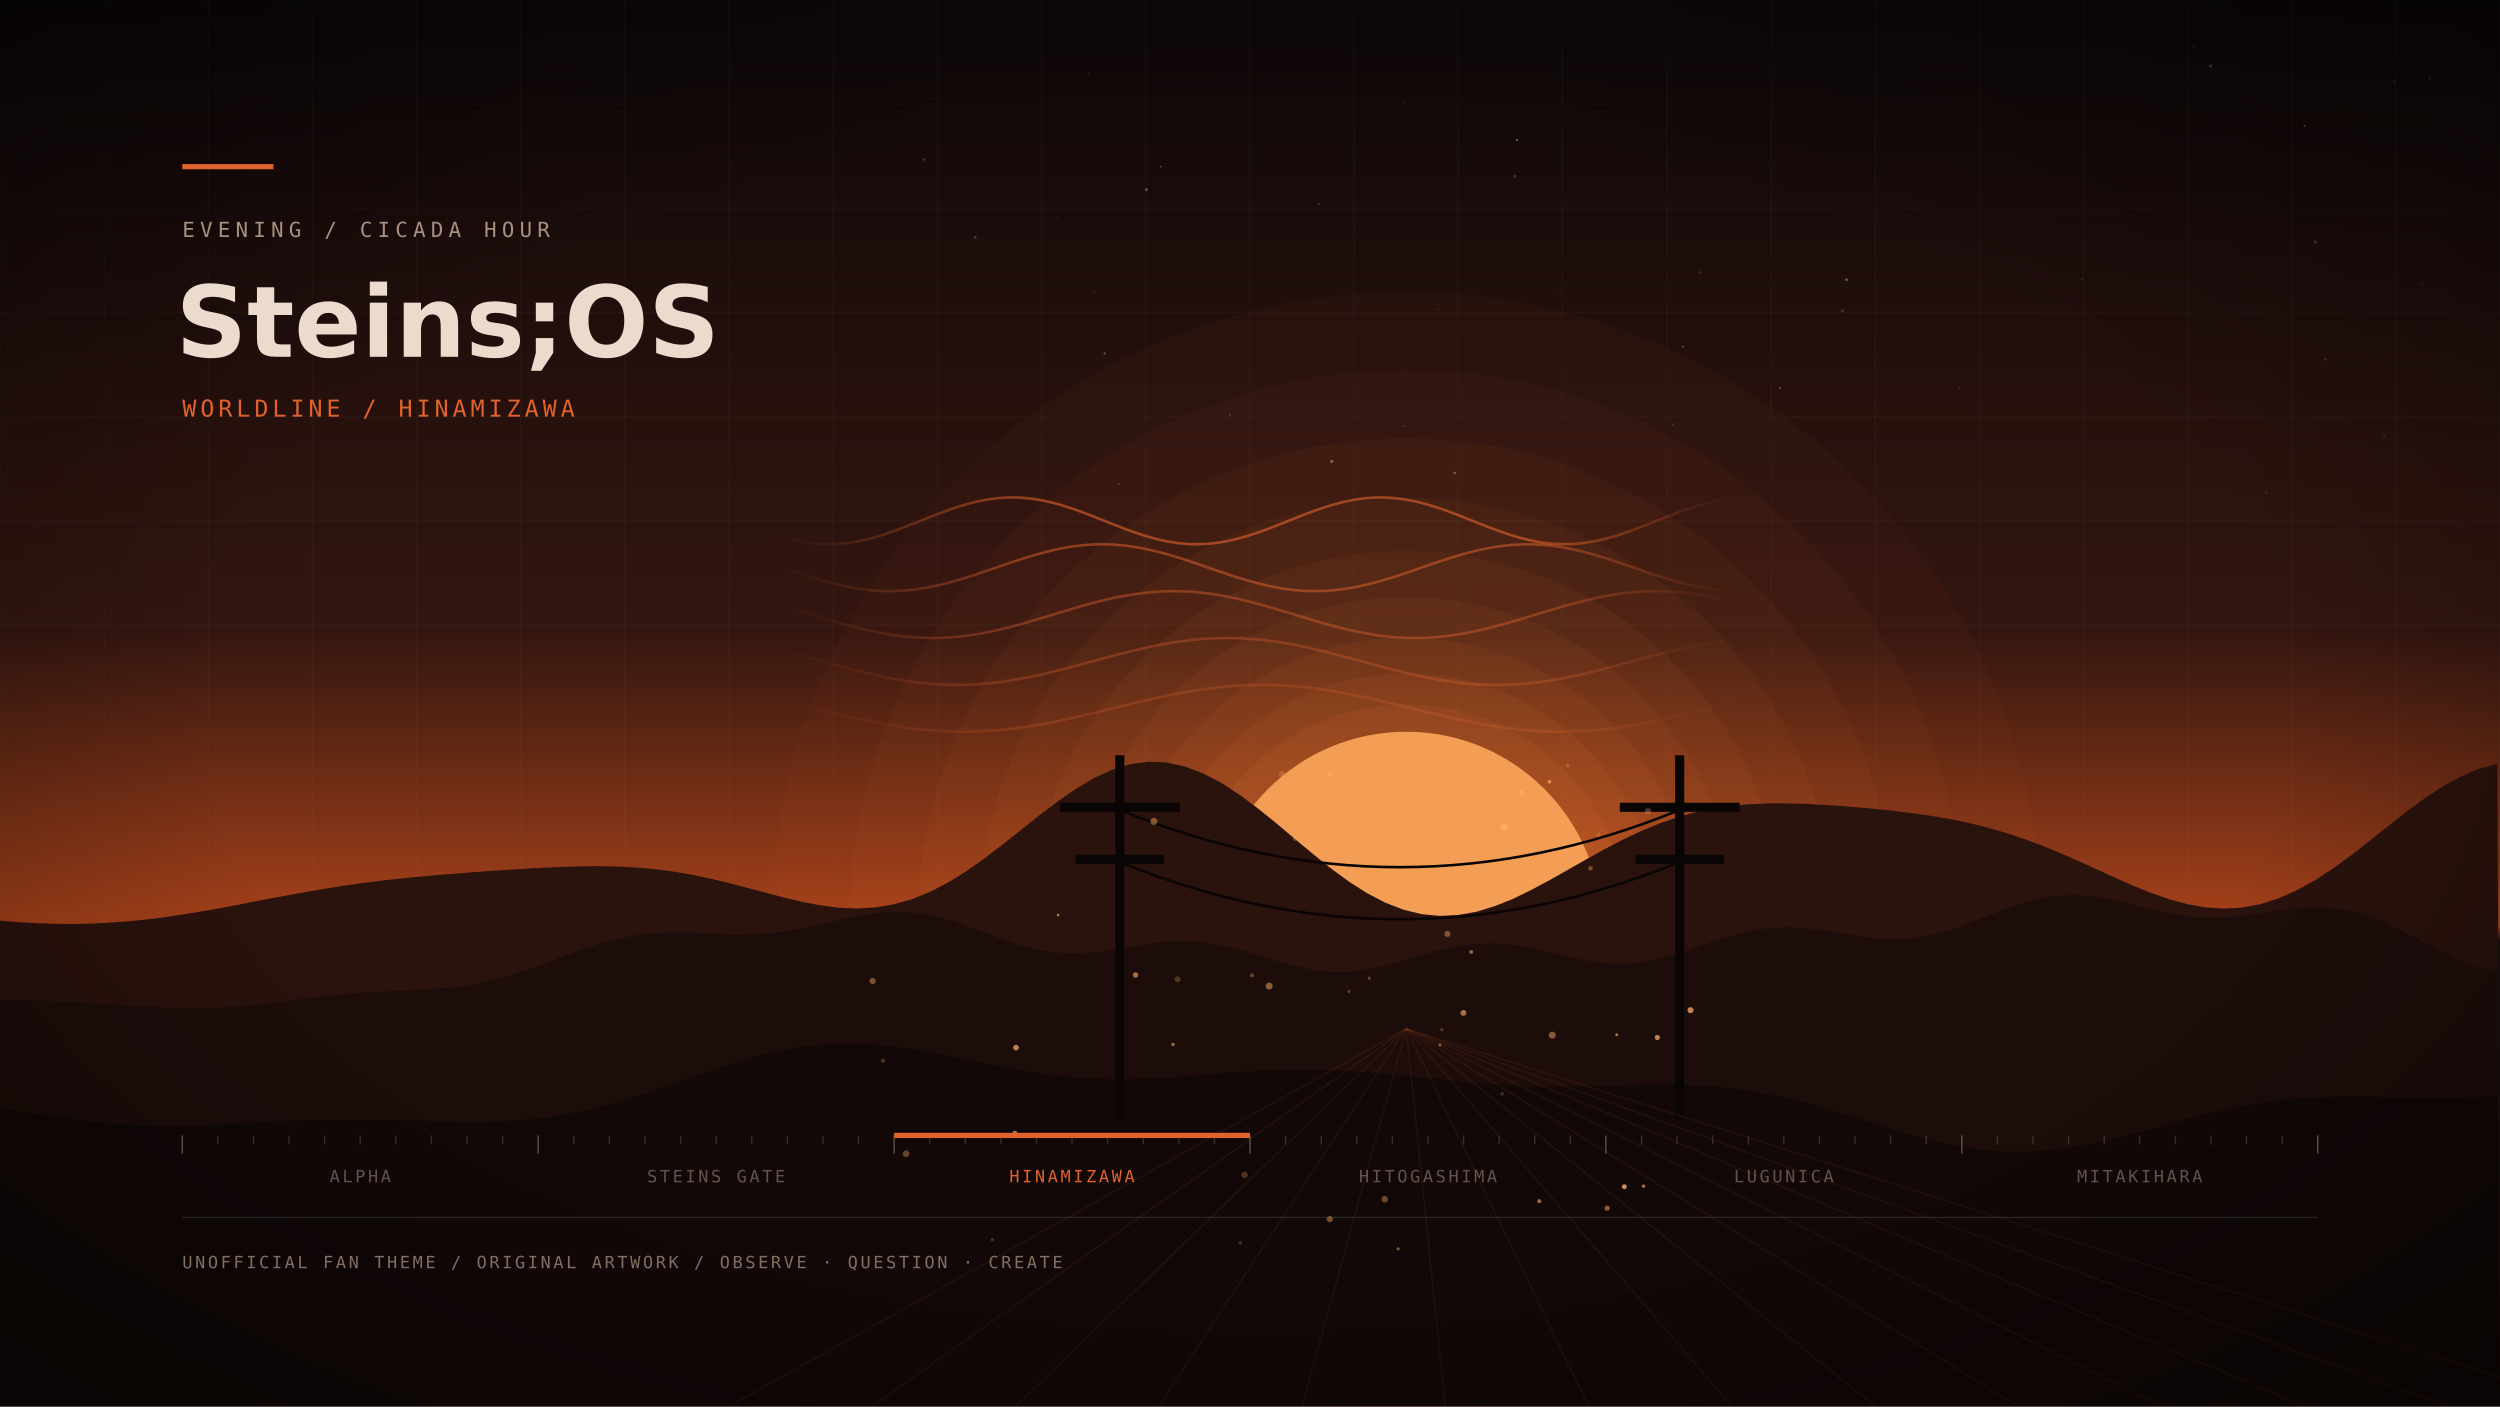
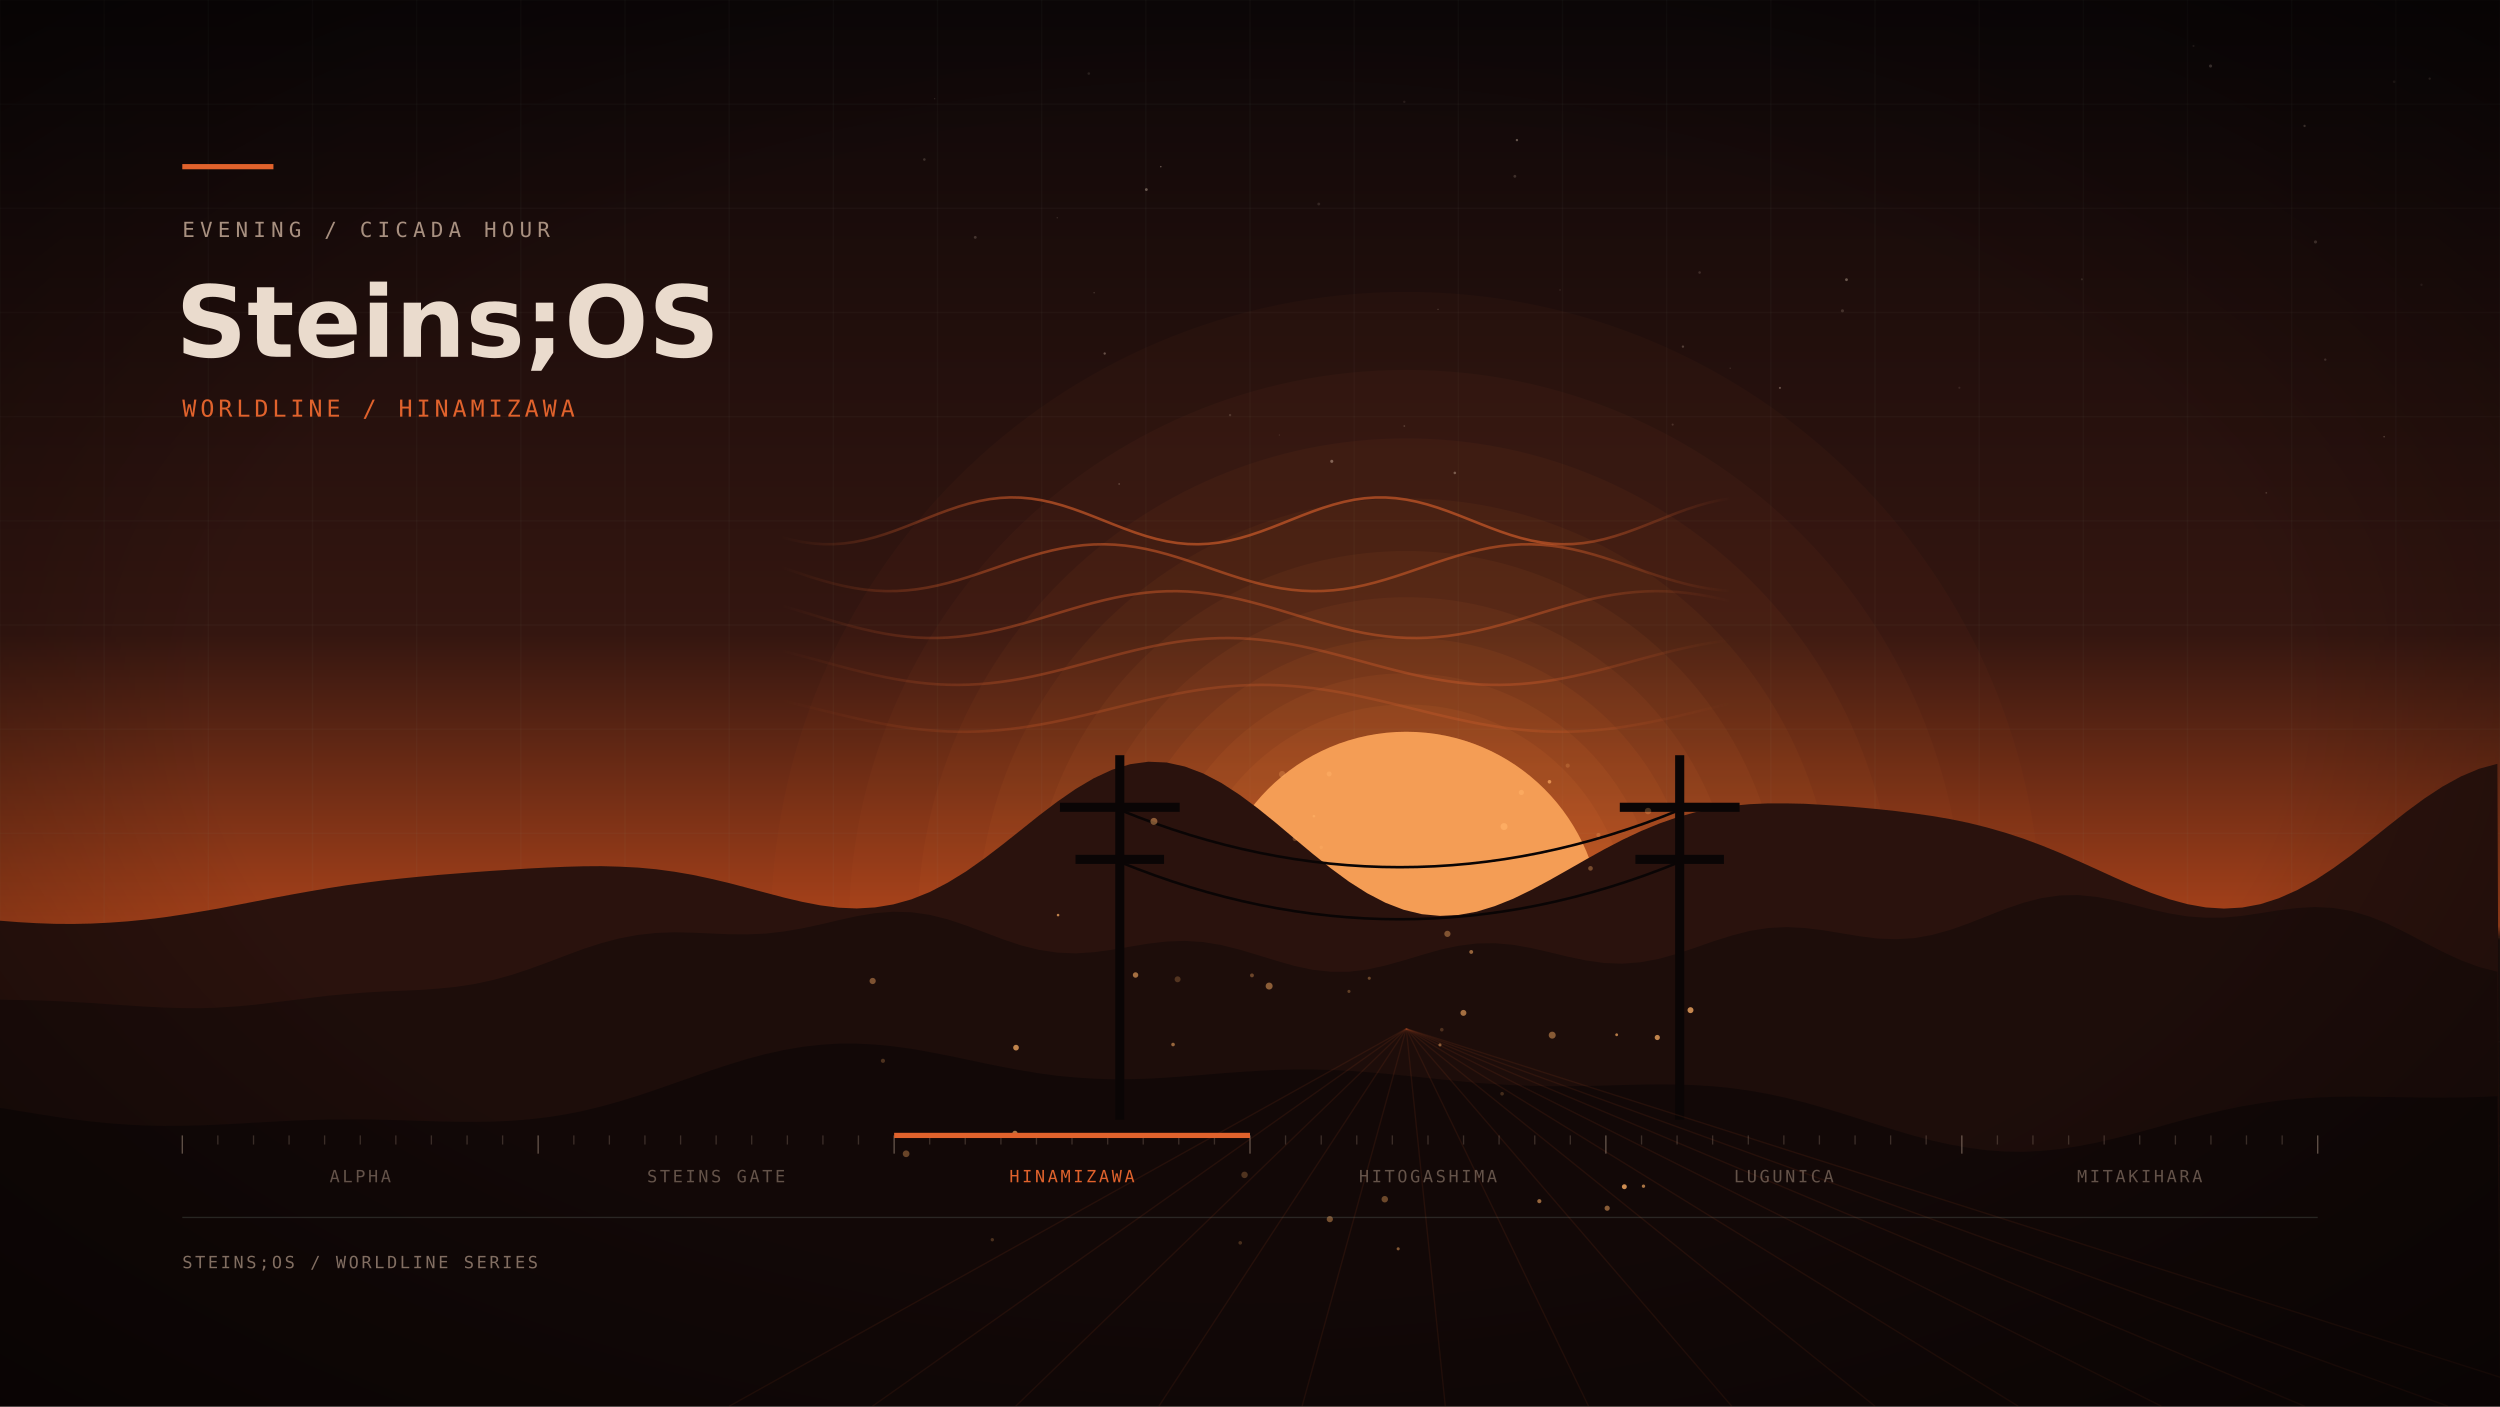
<svg xmlns="http://www.w3.org/2000/svg" width="1920" height="1080" viewBox="0 0 1920 1080">
  <defs>
    <linearGradient id="bg" x1="0" y1="0" x2="0" y2="1">
      <stop stop-color="#0d0708" />
      <stop offset=".45" stop-color="#341610" />
      <stop offset=".66" stop-color="#a8421a" />
      <stop offset=".67" stop-color="#1a0d0a" />
      <stop offset="1" stop-color="#0c0605" />
    </linearGradient>
    <linearGradient id="fade" gradientUnits="userSpaceOnUse" x1="600" y1="0" x2="1330" y2="0">
      <stop stop-color="#e0622c" stop-opacity="0" />
      <stop offset="0.274" stop-color="#e0622c" stop-opacity="1" />
      <stop offset="0.795" stop-color="#e0622c" stop-opacity="1" />
      <stop offset="1" stop-color="#e0622c" stop-opacity="0" />
    </linearGradient>
    <radialGradient id="vg" cx=".5" cy=".5" r=".75">
      <stop offset=".55" stop-color="#000" stop-opacity="0" />
      <stop offset="1" stop-color="#000" stop-opacity=".55" />
    </radialGradient>
  </defs>
  <rect width="1920" height="1080" fill="url(#bg)" />
  <g stroke="#8ea098" stroke-opacity="0.045">
    <path d="M0 0V1080" />
    <path d="M80 0V1080" />
    <path d="M160 0V1080" />
    <path d="M240 0V1080" />
    <path d="M320 0V1080" />
    <path d="M400 0V1080" />
    <path d="M480 0V1080" />
    <path d="M560 0V1080" />
    <path d="M640 0V1080" />
    <path d="M720 0V1080" />
    <path d="M800 0V1080" />
    <path d="M880 0V1080" />
    <path d="M960 0V1080" />
    <path d="M1040 0V1080" />
    <path d="M1120 0V1080" />
    <path d="M1200 0V1080" />
    <path d="M1280 0V1080" />
    <path d="M1360 0V1080" />
    <path d="M1440 0V1080" />
    <path d="M1520 0V1080" />
    <path d="M1600 0V1080" />
    <path d="M1680 0V1080" />
    <path d="M1760 0V1080" />
    <path d="M1840 0V1080" />
    <path d="M1920 0V1080" />
    <path d="M0 0H1920" />
    <path d="M0 80H1920" />
    <path d="M0 160H1920" />
    <path d="M0 240H1920" />
    <path d="M0 320H1920" />
    <path d="M0 400H1920" />
    <path d="M0 480H1920" />
    <path d="M0 560H1920" />
    <path d="M0 640H1920" />
    <path d="M0 720H1920" />
    <path d="M0 800H1920" />
    <path d="M0 880H1920" />
    <path d="M0 960H1920" />
    <path d="M0 1040H1920" />
  </g>
  <circle cx="1080" cy="712" r="487.8" fill="#ff8a3d" fill-opacity="0.028" />
  <circle cx="1080" cy="712" r="427.9" fill="#ff8a3d" fill-opacity="0.034" />
  <circle cx="1080" cy="712" r="375.3" fill="#ff8a3d" fill-opacity="0.040" />
  <circle cx="1080" cy="712" r="329.2" fill="#ff8a3d" fill-opacity="0.046" />
  <circle cx="1080" cy="712" r="288.8" fill="#ff8a3d" fill-opacity="0.052" />
  <circle cx="1080" cy="712" r="253.3" fill="#ff8a3d" fill-opacity="0.057" />
  <circle cx="1080" cy="712" r="222.2" fill="#ff8a3d" fill-opacity="0.064" />
  <circle cx="1080" cy="712" r="194.9" fill="#ff8a3d" fill-opacity="0.070" />
  <circle cx="1080" cy="712" r="171.0" fill="#ff8a3d" fill-opacity="0.076" />
  <circle cx="1080" cy="712" r="150" fill="#f08a3c" />
  <circle cx="1080" cy="712" r="150" fill="#ffd9a0" fill-opacity=".25" />
  <polyline points="600,412.491 608,414.586 616,416.222 624,417.345 632,417.923 640,417.935 648,417.382 656,416.281 664,414.667 672,412.59 680,410.117 688,407.324 696,404.301 704,401.143 712,397.948 720,394.818 728,391.851 736,389.141 744,386.774 752,384.823 760,383.351 768,382.403 776,382.011 784,382.185 792,382.921 800,384.195 808,385.967 816,388.182 824,390.77 832,393.648 840,396.726 848,399.908 856,403.093 864,406.18 872,409.072 880,411.678 888,413.917 896,415.716 904,417.02 912,417.788 920,417.995 928,417.634 936,416.718 944,415.275 952,413.35 960,411.005 968,408.313 976,405.358 984,402.235 992,399.041 1000,395.878 1008,392.844 1016,390.036 1024,387.542 1032,385.441 1040,383.798 1048,382.667 1056,382.082 1064,382.061 1072,382.606 1080,383.7 1088,385.307 1096,387.377 1104,389.845 1112,392.634 1120,395.654 1128,398.812 1136,402.006 1144,405.138 1152,408.108 1160,410.822 1168,413.195 1176,415.152 1184,416.632 1192,417.587 1200,417.988 1208,417.822 1216,417.094 1224,415.827 1232,414.061 1240,411.852 1248,409.27 1256,406.395 1264,403.319 1272,400.138 1280,396.953 1288,393.864 1296,390.968 1304,388.357 1312,386.113 1320,384.306 1328,382.995" fill="none" stroke="url(#fade)" stroke-opacity="0.60" stroke-width="2" />
  <polyline points="600,435.498 608,438.261 616,440.971 624,443.563 632,445.977 640,448.155 648,450.046 656,451.605 664,452.795 672,453.589 680,453.967 688,453.921 696,453.452 704,452.57 712,451.297 720,449.662 728,447.705 736,445.471 744,443.014 752,440.391 760,437.664 768,434.898 776,432.158 784,429.508 792,427.012 800,424.729 808,422.711 816,421.008 824,419.658 832,418.695 840,418.14 848,418.008 856,418.3 864,419.01 872,420.122 880,421.609 888,423.436 896,425.559 904,427.929 912,430.49 920,433.181 928,435.939 936,438.698 944,441.393 952,443.961 960,446.341 968,448.476 976,450.317 984,451.82 992,452.949 1000,453.677 1008,453.989 1016,453.875 1024,453.338 1032,452.393 1040,451.06 1048,449.371 1056,447.367 1064,445.094 1072,442.606 1080,439.962 1088,437.224 1096,434.458 1104,431.728 1112,429.099 1120,426.633 1128,424.388 1136,422.418 1144,420.768 1152,419.478 1160,418.579 1168,418.091 1176,418.026 1184,418.385 1192,419.161 1200,420.335 1208,421.878 1216,423.755 1224,425.922 1232,428.326 1240,430.912 1248,433.618 1256,436.38 1264,439.133 1272,441.812 1280,444.354 1288,446.699 1296,448.791 1304,450.58 1312,452.026 1320,453.092 1328,453.755" fill="none" stroke="url(#fade)" stroke-opacity="0.51" stroke-width="2" />
  <polyline points="600,465.042 608,467.35 616,469.743 624,472.178 632,474.61 640,476.993 648,479.285 656,481.443 664,483.428 672,485.203 680,486.736 688,487.998 696,488.966 704,489.623 712,489.957 720,489.961 728,489.635 736,488.985 744,488.024 752,486.768 760,485.241 768,483.472 776,481.491 784,479.337 792,477.048 800,474.666 808,472.235 816,469.8 824,467.405 832,465.095 840,462.911 848,460.894 856,459.081 864,457.505 872,456.196 880,455.176 888,454.465 896,454.077 904,454.017 912,454.287 920,454.883 928,455.792 936,457 944,458.482 952,460.213 960,462.16 968,464.288 976,466.557 984,468.927 992,471.352 1000,473.79 1008,476.194 1016,478.522 1024,480.73 1032,482.778 1040,484.628 1048,486.246 1056,487.602 1064,488.673 1072,489.437 1080,489.881 1088,489.996 1096,489.782 1104,489.241 1112,488.383 1120,487.225 1128,485.787 1136,484.096 1144,482.183 1152,480.083 1160,477.835 1168,475.48 1176,473.06 1184,470.622 1192,468.208 1200,465.864 1208,463.633 1216,461.556 1224,459.67 1232,458.01 1240,456.608 1248,455.488 1256,454.671 1264,454.172 1272,454 1280,454.159 1288,454.645 1296,455.45 1304,456.559 1312,457.951 1320,459.601 1328,461.479" fill="none" stroke="url(#fade)" stroke-opacity="0.42" stroke-width="2" />
  <polyline points="600,499.761 608,501.756 616,503.843 624,505.991 632,508.169 640,510.344 648,512.485 656,514.56 664,516.538 672,518.392 680,520.093 688,521.616 696,522.94 704,524.044 712,524.913 720,525.534 728,525.897 736,525.998 744,525.835 752,525.41 760,524.729 768,523.803 776,522.646 784,521.273 792,519.705 800,517.966 808,516.08 816,514.076 824,511.983 832,509.831 840,507.652 848,505.479 856,503.342 864,501.274 872,499.305 880,497.463 888,495.776 896,494.268 904,492.961 912,491.876 920,491.027 928,490.427 936,490.085 944,490.005 952,490.19 960,490.636 968,491.337 976,492.283 984,493.459 992,494.849 1000,496.431 1008,498.183 1016,500.08 1024,502.092 1032,504.192 1040,506.347 1048,508.526 1056,510.698 1064,512.83 1072,514.891 1080,516.851 1088,518.681 1096,520.355 1104,521.847 1112,523.136 1120,524.203 1128,525.032 1136,525.611 1144,525.932 1152,525.989 1160,525.783 1168,525.316 1176,524.594 1184,523.629 1192,522.435 1200,521.029 1208,519.432 1216,517.666 1224,515.76 1232,513.739 1240,511.634 1248,509.475 1256,507.295 1264,505.126 1272,502.998 1280,500.944 1288,498.994 1296,497.175 1304,495.516 1312,494.039 1320,492.768 1328,491.72" fill="none" stroke="url(#fade)" stroke-opacity="0.33" stroke-width="2" />
  <polyline points="600,537.875 608,539.763 616,541.702 624,543.668 632,545.639 640,547.589 648,549.497 656,551.339 664,553.092 672,554.737 680,556.252 688,557.621 696,558.826 704,559.854 712,560.691 720,561.328 728,561.757 736,561.973 744,561.973 752,561.758 760,561.33 768,560.693 776,559.857 784,558.83 792,557.625 800,556.257 808,554.742 816,553.098 824,551.344 832,549.503 840,547.596 848,545.645 856,543.675 864,541.708 872,539.77 880,537.881 888,536.067 896,534.347 904,532.743 912,531.275 920,529.959 928,528.811 936,527.846 944,527.074 952,526.506 960,526.147 968,526.003 976,526.075 984,526.361 992,526.86 1000,527.563 1008,528.465 1016,529.552 1024,530.813 1032,532.232 1040,533.792 1048,535.475 1056,537.26 1064,539.126 1072,541.05 1080,543.01 1088,544.981 1096,546.941 1104,548.866 1112,550.732 1120,552.517 1128,554.201 1136,555.761 1144,557.181 1152,558.443 1160,559.531 1168,560.433 1176,561.138 1184,561.637 1192,561.925 1200,561.997 1208,561.854 1216,561.496 1224,560.929 1232,560.158 1240,559.193 1248,558.047 1256,556.731 1264,555.263 1272,553.66 1280,551.941 1288,550.127 1296,548.239 1304,546.3 1312,544.334 1320,542.363 1328,540.413" fill="none" stroke="url(#fade)" stroke-opacity="0.24" stroke-width="2" />
  <polygon points="0.0,707.1 14.0,708.2 28.0,709.0 42.0,709.5 56.0,709.6 70.0,709.3 84.0,708.6 98.0,707.6 112.0,706.2 126.0,704.5 140.0,702.4 154.0,700.1 168.0,697.7 182.0,695.0 196.0,692.3 210.0,689.6 224.0,687.0 238.0,684.5 252.0,682.1 266.0,679.9 280.0,678.0 294.0,676.2 308.0,674.7 322.0,673.3 336.0,672.0 350.0,670.9 364.0,669.8 378.0,668.8 392.0,667.9 406.0,667.0 420.0,666.3 434.0,665.7 448.0,665.3 462.0,665.2 476.0,665.6 490.0,666.3 504.0,667.6 518.0,669.5 532.0,671.9 546.0,674.9 560.0,678.2 574.0,681.9 588.0,685.6 602.0,689.3 616.0,692.6 630.0,695.3 644.0,697.1 658.0,697.7 672.0,696.9 686.0,694.6 700.0,690.7 714.0,685.1 728.0,677.8 742.0,669.2 756.0,659.3 770.0,648.6 784.0,637.5 798.0,626.3 812.0,615.7 826.0,606.0 840.0,597.7 854.0,591.2 868.0,586.9 882.0,585.0 896.0,585.6 910.0,588.7 924.0,594.0 938.0,601.3 952.0,610.4 966.0,620.8 980.0,632.1 994.0,643.9 1008.0,655.6 1022.0,666.8 1036.0,677.1 1050.0,686.0 1064.0,693.3 1078.0,698.7 1092.0,702.1 1106.0,703.4 1120.0,702.7 1134.0,700.2 1148.0,695.9 1162.0,690.3 1176.0,683.5 1190.0,676.0 1204.0,668.1 1218.0,660.1 1232.0,652.3 1246.0,645.0 1260.0,638.4 1274.0,632.6 1288.0,627.7 1302.0,623.8 1316.0,620.9 1330.0,618.9 1344.0,617.6 1358.0,617.0 1372.0,617.0 1386.0,617.3 1400.0,618.1 1414.0,619.0 1428.0,620.1 1442.0,621.4 1456.0,622.9 1470.0,624.7 1484.0,626.7 1498.0,629.1 1512.0,632.0 1526.0,635.5 1540.0,639.5 1554.0,644.1 1568.0,649.3 1582.0,655.0 1596.0,661.2 1610.0,667.5 1624.0,673.9 1638.0,680.1 1652.0,685.7 1666.0,690.6 1680.0,694.4 1694.0,696.9 1708.0,697.8 1722.0,697.0 1736.0,694.4 1750.0,689.9 1764.0,683.7 1778.0,676.0 1792.0,666.8 1806.0,656.6 1820.0,645.7 1834.0,634.5 1848.0,623.5 1862.0,613.2 1876.0,604.0 1890.0,596.3 1904.0,590.4 1918.0,586.6 1920,1080 0,1080" fill="#2a120d" fill-opacity="1.0" />
  <polygon points="0.0,767.7 14.0,768.0 28.0,768.3 42.0,768.8 56.0,769.5 70.0,770.3 84.0,771.3 98.0,772.2 112.0,773.1 126.0,773.8 140.0,774.2 154.0,774.3 168.0,773.8 182.0,772.9 196.0,771.6 210.0,769.9 224.0,768.2 238.0,766.4 252.0,764.7 266.0,763.4 280.0,762.3 294.0,761.5 308.0,760.9 322.0,760.3 336.0,759.3 350.0,757.9 364.0,755.8 378.0,752.8 392.0,749.0 406.0,744.4 420.0,739.3 434.0,734.0 448.0,728.8 462.0,724.3 476.0,720.6 490.0,718.0 504.0,716.5 518.0,716.0 532.0,716.3 546.0,716.9 560.0,717.5 574.0,717.6 588.0,717.0 602.0,715.4 616.0,713.0 630.0,710.0 644.0,706.7 658.0,703.6 672.0,701.3 686.0,700.2 700.0,700.6 714.0,702.6 728.0,706.1 742.0,710.8 756.0,716.0 770.0,721.3 784.0,726.0 798.0,729.5 812.0,731.6 826.0,732.2 840.0,731.3 854.0,729.4 868.0,727.0 882.0,724.7 896.0,723.1 910.0,722.6 924.0,723.5 938.0,725.8 952.0,729.3 966.0,733.5 980.0,737.8 994.0,741.8 1008.0,744.8 1022.0,746.3 1036.0,746.3 1050.0,744.6 1064.0,741.5 1078.0,737.6 1092.0,733.4 1106.0,729.4 1120.0,726.4 1134.0,724.6 1148.0,724.4 1162.0,725.6 1176.0,728.1 1190.0,731.3 1204.0,734.7 1218.0,737.6 1232.0,739.6 1246.0,740.1 1260.0,739.0 1274.0,736.4 1288.0,732.5 1302.0,727.8 1316.0,722.9 1330.0,718.5 1344.0,714.9 1358.0,712.7 1372.0,712.0 1386.0,712.7 1400.0,714.4 1414.0,716.7 1428.0,719.0 1442.0,720.8 1456.0,721.3 1470.0,720.5 1484.0,718.0 1498.0,714.1 1512.0,709.1 1526.0,703.6 1540.0,698.1 1554.0,693.3 1568.0,689.7 1582.0,687.7 1596.0,687.4 1610.0,688.8 1624.0,691.4 1638.0,694.8 1652.0,698.4 1666.0,701.5 1680.0,703.8 1694.0,704.8 1708.0,704.7 1722.0,703.4 1736.0,701.3 1750.0,699.1 1764.0,697.4 1778.0,696.6 1792.0,697.3 1806.0,699.7 1820.0,703.9 1834.0,709.6 1848.0,716.4 1862.0,723.8 1876.0,731.0 1890.0,737.5 1904.0,742.7 1918.0,746.3 1920,1080 0,1080" fill="#1d0d0a" fill-opacity="1.0" />
  <polygon points="0.0,850.8 14.0,853.1 28.0,855.4 42.0,857.6 56.0,859.6 70.0,861.3 84.0,862.7 98.0,863.7 112.0,864.4 126.0,864.7 140.0,864.6 154.0,864.3 168.0,863.7 182.0,863.0 196.0,862.2 210.0,861.4 224.0,860.7 238.0,860.2 252.0,859.8 266.0,859.7 280.0,859.7 294.0,860.0 308.0,860.3 322.0,860.8 336.0,861.2 350.0,861.5 364.0,861.6 378.0,861.4 392.0,860.8 406.0,859.7 420.0,858.1 434.0,855.9 448.0,853.1 462.0,849.7 476.0,845.8 490.0,841.5 504.0,836.8 518.0,831.9 532.0,827.0 546.0,822.1 560.0,817.5 574.0,813.2 588.0,809.5 602.0,806.4 616.0,804.0 630.0,802.4 644.0,801.5 658.0,801.5 672.0,802.2 686.0,803.6 700.0,805.5 714.0,808.0 728.0,810.7 742.0,813.6 756.0,816.6 770.0,819.4 784.0,822.0 798.0,824.3 812.0,826.2 826.0,827.5 840.0,828.4 854.0,828.9 868.0,828.8 882.0,828.4 896.0,827.6 910.0,826.6 924.0,825.5 938.0,824.3 952.0,823.3 966.0,822.4 980.0,821.7 994.0,821.4 1008.0,821.4 1022.0,821.7 1036.0,822.4 1050.0,823.4 1064.0,824.6 1078.0,826.0 1092.0,827.4 1106.0,828.9 1120.0,830.3 1134.0,831.6 1148.0,832.6 1162.0,833.4 1176.0,833.9 1190.0,834.2 1204.0,834.2 1218.0,834.0 1232.0,833.7 1246.0,833.3 1260.0,833.0 1274.0,832.8 1288.0,832.9 1302.0,833.4 1316.0,834.3 1330.0,835.7 1344.0,837.7 1358.0,840.2 1372.0,843.2 1386.0,846.7 1400.0,850.7 1414.0,854.9 1428.0,859.3 1442.0,863.8 1456.0,868.2 1470.0,872.3 1484.0,876.0 1498.0,879.1 1512.0,881.6 1526.0,883.4 1540.0,884.4 1554.0,884.6 1568.0,883.9 1582.0,882.5 1596.0,880.3 1610.0,877.6 1624.0,874.3 1638.0,870.8 1652.0,867.0 1666.0,863.1 1680.0,859.3 1694.0,855.8 1708.0,852.5 1722.0,849.6 1736.0,847.3 1750.0,845.3 1764.0,843.9 1778.0,843.0 1792.0,842.4 1806.0,842.2 1820.0,842.3 1834.0,842.5 1848.0,842.7 1862.0,842.9 1876.0,843.0 1890.0,842.9 1904.0,842.5 1918.0,841.9 1920,1080 0,1080" fill="#120807" fill-opacity="1.0" />
  <path d="M860 580V860M814 620H906M826 660H894" stroke="#0a0505" stroke-width="7" />
  <path d="M1290 580V860M1244 620H1336M1256 660H1324" stroke="#0a0505" stroke-width="7" />
  <path d="M860 622Q1075 710 1290 622M860 662Q1075 750 1290 662" stroke="#0a0505" stroke-width="2" fill="none" />
  <path d="M560 1080L1080 790" stroke="#e0622c" stroke-opacity=".10" />
  <path d="M670 1080L1080 790" stroke="#e0622c" stroke-opacity=".10" />
  <path d="M780 1080L1080 790" stroke="#e0622c" stroke-opacity=".10" />
  <path d="M890 1080L1080 790" stroke="#e0622c" stroke-opacity=".10" />
  <path d="M1000 1080L1080 790" stroke="#e0622c" stroke-opacity=".10" />
  <path d="M1110 1080L1080 790" stroke="#e0622c" stroke-opacity=".10" />
  <path d="M1220 1080L1080 790" stroke="#e0622c" stroke-opacity=".10" />
  <path d="M1330 1080L1080 790" stroke="#e0622c" stroke-opacity=".10" />
  <path d="M1440 1080L1080 790" stroke="#e0622c" stroke-opacity=".10" />
  <path d="M1550 1080L1080 790" stroke="#e0622c" stroke-opacity=".10" />
  <path d="M1660 1080L1080 790" stroke="#e0622c" stroke-opacity=".10" />
  <path d="M1770 1080L1080 790" stroke="#e0622c" stroke-opacity=".10" />
  <path d="M1880 1080L1080 790" stroke="#e0622c" stroke-opacity=".10" />
  <path d="M1990 1080L1080 790" stroke="#e0622c" stroke-opacity=".10" />
  <circle cx="1265.7" cy="622.9" r="2.5" fill="#ffb066" fill-opacity="0.26" />
  <circle cx="695.9" cy="886.1" r="2.6" fill="#ffb066" fill-opacity="0.36" />
  <circle cx="1247.5" cy="911.4" r="1.9" fill="#ffb066" fill-opacity="0.79" />
  <circle cx="872.1" cy="748.8" r="2.1" fill="#ffb066" fill-opacity="0.60" />
  <circle cx="1262.2" cy="911.0" r="1.3" fill="#ffb066" fill-opacity="0.64" />
  <circle cx="762.1" cy="952.1" r="1.3" fill="#ffb066" fill-opacity="0.24" />
  <circle cx="812.6" cy="702.8" r="1.0" fill="#ffb066" fill-opacity="0.71" />
  <circle cx="1221.5" cy="666.9" r="1.8" fill="#ffb066" fill-opacity="0.36" />
  <circle cx="984.7" cy="594.6" r="2.5" fill="#ffb066" fill-opacity="0.26" />
  <circle cx="1241.6" cy="794.7" r="1.1" fill="#ffb066" fill-opacity="0.67" />
  <circle cx="1073.8" cy="959.1" r="1.2" fill="#ffb066" fill-opacity="0.47" />
  <circle cx="1036.0" cy="761.4" r="1.2" fill="#ffb066" fill-opacity="0.30" />
  <circle cx="974.7" cy="757.3" r="2.7" fill="#ffb066" fill-opacity="0.49" />
  <circle cx="1111.6" cy="717.2" r="2.4" fill="#ffb066" fill-opacity="0.41" />
  <circle cx="1009.1" cy="626.8" r="1.0" fill="#ffb066" fill-opacity="0.64" />
  <circle cx="1153.6" cy="840.0" r="1.4" fill="#ffb066" fill-opacity="0.21" />
  <circle cx="1204.0" cy="588.0" r="1.6" fill="#ffb066" fill-opacity="0.21" />
  <circle cx="1234.3" cy="927.9" r="2.0" fill="#ffb066" fill-opacity="0.50" />
  <circle cx="1105.9" cy="802.5" r="1.2" fill="#ffb066" fill-opacity="0.47" />
  <circle cx="1272.8" cy="796.8" r="2.0" fill="#ffb066" fill-opacity="0.72" />
  <circle cx="1155.1" cy="634.8" r="2.7" fill="#ffb066" fill-opacity="0.79" />
  <circle cx="670.2" cy="753.4" r="2.4" fill="#ffb066" fill-opacity="0.43" />
  <circle cx="779.5" cy="870.4" r="2.0" fill="#ffb066" fill-opacity="0.64" />
  <circle cx="955.8" cy="902.3" r="2.5" fill="#ffb066" fill-opacity="0.26" />
  <circle cx="994.5" cy="644.2" r="1.8" fill="#ffb066" fill-opacity="0.27" />
  <circle cx="1107.3" cy="790.8" r="1.4" fill="#ffb066" fill-opacity="0.22" />
  <circle cx="1182.2" cy="922.5" r="1.6" fill="#ffb066" fill-opacity="0.56" />
  <circle cx="780.3" cy="804.6" r="2.2" fill="#ffb066" fill-opacity="0.72" />
  <circle cx="886.2" cy="630.8" r="2.7" fill="#ffb066" fill-opacity="0.46" />
  <circle cx="1227.6" cy="641.3" r="1.6" fill="#ffb066" fill-opacity="0.24" />
  <circle cx="952.5" cy="954.5" r="1.4" fill="#ffb066" fill-opacity="0.23" />
  <circle cx="1051.6" cy="751.3" r="1.2" fill="#ffb066" fill-opacity="0.34" />
  <circle cx="1014.7" cy="650.8" r="1.3" fill="#ffb066" fill-opacity="0.34" />
  <circle cx="1020.8" cy="594.4" r="1.9" fill="#ffb066" fill-opacity="0.54" />
  <circle cx="1168.4" cy="608.6" r="2.0" fill="#ffb066" fill-opacity="0.62" />
  <circle cx="961.5" cy="749.1" r="1.5" fill="#ffb066" fill-opacity="0.35" />
  <circle cx="1298.3" cy="775.8" r="2.3" fill="#ffb066" fill-opacity="0.75" />
  <circle cx="1190.0" cy="600.4" r="1.4" fill="#ffb066" fill-opacity="0.66" />
  <circle cx="900.9" cy="802.2" r="1.4" fill="#ffb066" fill-opacity="0.54" />
  <circle cx="904.4" cy="752.1" r="2.3" fill="#ffb066" fill-opacity="0.24" />
  <circle cx="1123.9" cy="777.9" r="2.3" fill="#ffb066" fill-opacity="0.60" />
  <circle cx="678.1" cy="814.7" r="1.6" fill="#ffb066" fill-opacity="0.25" />
  <circle cx="1192.1" cy="795.0" r="2.7" fill="#ffb066" fill-opacity="0.47" />
  <circle cx="1063.5" cy="921.0" r="2.5" fill="#ffb066" fill-opacity="0.38" />
  <circle cx="1129.9" cy="731.1" r="1.5" fill="#ffb066" fill-opacity="0.53" />
  <circle cx="1021.3" cy="936.3" r="2.4" fill="#ffb066" fill-opacity="0.42" />
  <circle cx="717.8" cy="75.8" r="0.5" fill="#f3d9c4" fill-opacity="0.16" />
  <circle cx="1104.4" cy="237.6" r="0.5" fill="#f3d9c4" fill-opacity="0.24" />
  <circle cx="1697.7" cy="50.7" r="1.2" fill="#f3d9c4" fill-opacity="0.27" />
  <circle cx="709.9" cy="122.5" r="1.0" fill="#f3d9c4" fill-opacity="0.18" />
  <circle cx="859.5" cy="371.7" r="0.6" fill="#f3d9c4" fill-opacity="0.32" />
  <circle cx="1163.4" cy="135.4" r="1.1" fill="#f3d9c4" fill-opacity="0.18" />
  <circle cx="1778.3" cy="185.8" r="1.2" fill="#f3d9c4" fill-opacity="0.22" />
  <circle cx="1012.8" cy="156.7" r="1.1" fill="#f3d9c4" fill-opacity="0.13" />
  <circle cx="1838.7" cy="62.8" r="1.0" fill="#f3d9c4" fill-opacity="0.11" />
  <circle cx="1866.0" cy="60.4" r="0.9" fill="#f3d9c4" fill-opacity="0.17" />
  <circle cx="1328.8" cy="282.8" r="0.6" fill="#f3d9c4" fill-opacity="0.13" />
  <circle cx="1367.0" cy="297.9" r="0.8" fill="#f3d9c4" fill-opacity="0.33" />
  <circle cx="840.3" cy="224.8" r="0.6" fill="#f3d9c4" fill-opacity="0.18" />
  <circle cx="1022.8" cy="354.3" r="1.2" fill="#f3d9c4" fill-opacity="0.39" />
  <circle cx="1598.9" cy="214.5" r="0.8" fill="#f3d9c4" fill-opacity="0.13" />
  <circle cx="1078.5" cy="78.2" r="0.9" fill="#f3d9c4" fill-opacity="0.10" />
  <circle cx="1684.6" cy="35.3" r="0.8" fill="#f3d9c4" fill-opacity="0.12" />
  <circle cx="848.4" cy="271.5" r="0.9" fill="#f3d9c4" fill-opacity="0.33" />
  <circle cx="1165.0" cy="107.6" r="0.9" fill="#f3d9c4" fill-opacity="0.37" />
  <circle cx="891.5" cy="128.0" r="0.6" fill="#f3d9c4" fill-opacity="0.38" />
  <circle cx="1504.8" cy="297.8" r="0.8" fill="#f3d9c4" fill-opacity="0.11" />
  <circle cx="1292.5" cy="266.2" r="0.9" fill="#f3d9c4" fill-opacity="0.24" />
  <circle cx="1198.1" cy="222.7" r="0.6" fill="#f3d9c4" fill-opacity="0.13" />
  <circle cx="944.7" cy="318.8" r="0.9" fill="#f3d9c4" fill-opacity="0.17" />
  <circle cx="880.4" cy="145.6" r="1.1" fill="#f3d9c4" fill-opacity="0.36" />
  <circle cx="1305.3" cy="209.3" r="1.0" fill="#f3d9c4" fill-opacity="0.16" />
  <circle cx="1859.7" cy="218.7" r="0.9" fill="#f3d9c4" fill-opacity="0.10" />
  <circle cx="749.0" cy="182.3" r="1.1" fill="#f3d9c4" fill-opacity="0.20" />
  <circle cx="1078.5" cy="327.2" r="0.7" fill="#f3d9c4" fill-opacity="0.20" />
  <circle cx="812.0" cy="167.2" r="0.6" fill="#f3d9c4" fill-opacity="0.13" />
  <circle cx="1785.8" cy="276.2" r="0.9" fill="#f3d9c4" fill-opacity="0.18" />
  <circle cx="1740.5" cy="378.5" r="0.7" fill="#f3d9c4" fill-opacity="0.19" />
  <circle cx="1284.6" cy="326.1" r="0.8" fill="#f3d9c4" fill-opacity="0.15" />
  <circle cx="836.2" cy="56.5" r="1.0" fill="#f3d9c4" fill-opacity="0.12" />
  <circle cx="1831.0" cy="335.4" r="0.6" fill="#f3d9c4" fill-opacity="0.31" />
  <circle cx="1117.3" cy="363.2" r="1.0" fill="#f3d9c4" fill-opacity="0.34" />
  <circle cx="1418.1" cy="214.8" r="1.1" fill="#f3d9c4" fill-opacity="0.36" />
  <circle cx="982.6" cy="334.1" r="0.5" fill="#f3d9c4" fill-opacity="0.13" />
  <circle cx="1415.0" cy="238.7" r="1.2" fill="#f3d9c4" fill-opacity="0.17" />
  <circle cx="1769.9" cy="96.7" r="0.9" fill="#f3d9c4" fill-opacity="0.26" />
  <rect width="1920" height="1080" fill="url(#vg)" />
  <path d="M140 128h70" stroke="#e0622c" stroke-width="4" />
  <text x="140" y="182" fill="#a89080" font-family="DejaVu Sans Mono" font-size="16" letter-spacing="4">EVENING / CICADA HOUR</text>
  <text x="135" y="274" fill="#eadbcd" font-family="DejaVu Sans" font-size="76" font-weight="bold">Steins;OS</text>
  <text x="140" y="320" fill="#e0622c" font-family="DejaVu Sans Mono" font-size="18" letter-spacing="3">WORLDLINE / HINAMIZAWA</text>
  <path d="M140.0 872v14" stroke="#a89080" stroke-opacity="0.55" />
  <path d="M167.3 872v7" stroke="#a89080" stroke-opacity="0.28" />
  <path d="M194.7 872v7" stroke="#a89080" stroke-opacity="0.28" />
  <path d="M222.0 872v7" stroke="#a89080" stroke-opacity="0.28" />
  <path d="M249.3 872v7" stroke="#a89080" stroke-opacity="0.28" />
  <path d="M276.7 872v7" stroke="#a89080" stroke-opacity="0.28" />
  <path d="M304.0 872v7" stroke="#a89080" stroke-opacity="0.28" />
  <path d="M331.3 872v7" stroke="#a89080" stroke-opacity="0.28" />
  <path d="M358.7 872v7" stroke="#a89080" stroke-opacity="0.28" />
  <path d="M386.0 872v7" stroke="#a89080" stroke-opacity="0.28" />
  <path d="M413.3 872v14" stroke="#a89080" stroke-opacity="0.55" />
  <path d="M440.7 872v7" stroke="#a89080" stroke-opacity="0.28" />
  <path d="M468.0 872v7" stroke="#a89080" stroke-opacity="0.28" />
  <path d="M495.3 872v7" stroke="#a89080" stroke-opacity="0.28" />
  <path d="M522.7 872v7" stroke="#a89080" stroke-opacity="0.28" />
  <path d="M550.0 872v7" stroke="#a89080" stroke-opacity="0.28" />
  <path d="M577.3 872v7" stroke="#a89080" stroke-opacity="0.28" />
  <path d="M604.7 872v7" stroke="#a89080" stroke-opacity="0.28" />
  <path d="M632.0 872v7" stroke="#a89080" stroke-opacity="0.28" />
  <path d="M659.3 872v7" stroke="#a89080" stroke-opacity="0.28" />
  <path d="M686.7 872v14" stroke="#a89080" stroke-opacity="0.55" />
  <path d="M714.0 872v7" stroke="#a89080" stroke-opacity="0.28" />
  <path d="M741.3 872v7" stroke="#a89080" stroke-opacity="0.28" />
  <path d="M768.7 872v7" stroke="#a89080" stroke-opacity="0.28" />
  <path d="M796.0 872v7" stroke="#a89080" stroke-opacity="0.28" />
  <path d="M823.3 872v7" stroke="#a89080" stroke-opacity="0.28" />
  <path d="M850.7 872v7" stroke="#a89080" stroke-opacity="0.28" />
  <path d="M878.0 872v7" stroke="#a89080" stroke-opacity="0.28" />
  <path d="M905.3 872v7" stroke="#a89080" stroke-opacity="0.28" />
  <path d="M932.7 872v7" stroke="#a89080" stroke-opacity="0.28" />
  <path d="M960.0 872v14" stroke="#a89080" stroke-opacity="0.55" />
  <path d="M987.3 872v7" stroke="#a89080" stroke-opacity="0.28" />
  <path d="M1014.7 872v7" stroke="#a89080" stroke-opacity="0.28" />
  <path d="M1042.0 872v7" stroke="#a89080" stroke-opacity="0.28" />
  <path d="M1069.3 872v7" stroke="#a89080" stroke-opacity="0.28" />
  <path d="M1096.7 872v7" stroke="#a89080" stroke-opacity="0.28" />
  <path d="M1124.0 872v7" stroke="#a89080" stroke-opacity="0.28" />
  <path d="M1151.3 872v7" stroke="#a89080" stroke-opacity="0.28" />
  <path d="M1178.7 872v7" stroke="#a89080" stroke-opacity="0.28" />
  <path d="M1206.0 872v7" stroke="#a89080" stroke-opacity="0.28" />
  <path d="M1233.3 872v14" stroke="#a89080" stroke-opacity="0.55" />
  <path d="M1260.7 872v7" stroke="#a89080" stroke-opacity="0.28" />
  <path d="M1288.0 872v7" stroke="#a89080" stroke-opacity="0.28" />
  <path d="M1315.3 872v7" stroke="#a89080" stroke-opacity="0.28" />
  <path d="M1342.7 872v7" stroke="#a89080" stroke-opacity="0.28" />
  <path d="M1370.0 872v7" stroke="#a89080" stroke-opacity="0.28" />
  <path d="M1397.3 872v7" stroke="#a89080" stroke-opacity="0.28" />
  <path d="M1424.7 872v7" stroke="#a89080" stroke-opacity="0.28" />
  <path d="M1452.0 872v7" stroke="#a89080" stroke-opacity="0.28" />
  <path d="M1479.3 872v7" stroke="#a89080" stroke-opacity="0.28" />
  <path d="M1506.7 872v14" stroke="#a89080" stroke-opacity="0.55" />
  <path d="M1534.0 872v7" stroke="#a89080" stroke-opacity="0.28" />
  <path d="M1561.3 872v7" stroke="#a89080" stroke-opacity="0.28" />
  <path d="M1588.7 872v7" stroke="#a89080" stroke-opacity="0.28" />
  <path d="M1616.0 872v7" stroke="#a89080" stroke-opacity="0.28" />
  <path d="M1643.3 872v7" stroke="#a89080" stroke-opacity="0.28" />
  <path d="M1670.7 872v7" stroke="#a89080" stroke-opacity="0.28" />
  <path d="M1698.0 872v7" stroke="#a89080" stroke-opacity="0.28" />
  <path d="M1725.3 872v7" stroke="#a89080" stroke-opacity="0.28" />
  <path d="M1752.7 872v7" stroke="#a89080" stroke-opacity="0.28" />
  <path d="M1780.0 872v14" stroke="#a89080" stroke-opacity="0.55" />
  <path d="M686.7 872H960.0" stroke="#e0622c" stroke-width="4" />
  <text x="276.7" y="908" text-anchor="middle" fill="#a89080" fill-opacity="0.55" font-family="DejaVu Sans Mono" font-size="13" letter-spacing="2">ALPHA</text>
  <text x="550.0" y="908" text-anchor="middle" fill="#a89080" fill-opacity="0.55" font-family="DejaVu Sans Mono" font-size="13" letter-spacing="2">STEINS GATE</text>
  <text x="823.3" y="908" text-anchor="middle" fill="#e0622c" fill-opacity="1" font-family="DejaVu Sans Mono" font-size="13" letter-spacing="2">HINAMIZAWA</text>
  <text x="1096.7" y="908" text-anchor="middle" fill="#a89080" fill-opacity="0.55" font-family="DejaVu Sans Mono" font-size="13" letter-spacing="2">HITOGASHIMA</text>
  <text x="1370.0" y="908" text-anchor="middle" fill="#a89080" fill-opacity="0.55" font-family="DejaVu Sans Mono" font-size="13" letter-spacing="2">LUGUNICA</text>
  <text x="1643.3" y="908" text-anchor="middle" fill="#a89080" fill-opacity="0.55" font-family="DejaVu Sans Mono" font-size="13" letter-spacing="2">MITAKIHARA</text>
  <path d="M140 935H1780" stroke="#8ea098" stroke-opacity=".2" />
-   <text x="140" y="974" fill="#a89080" fill-opacity=".75" font-family="DejaVu Sans Mono" font-size="13" letter-spacing="2">UNOFFICIAL FAN THEME / ORIGINAL ARTWORK / OBSERVE · QUESTION · CREATE</text>
+   <text x="140" y="974" fill="#a89080" fill-opacity=".75" font-family="DejaVu Sans Mono" font-size="13" letter-spacing="2">STEINS;OS / WORLDLINE SERIES</text>
</svg>
